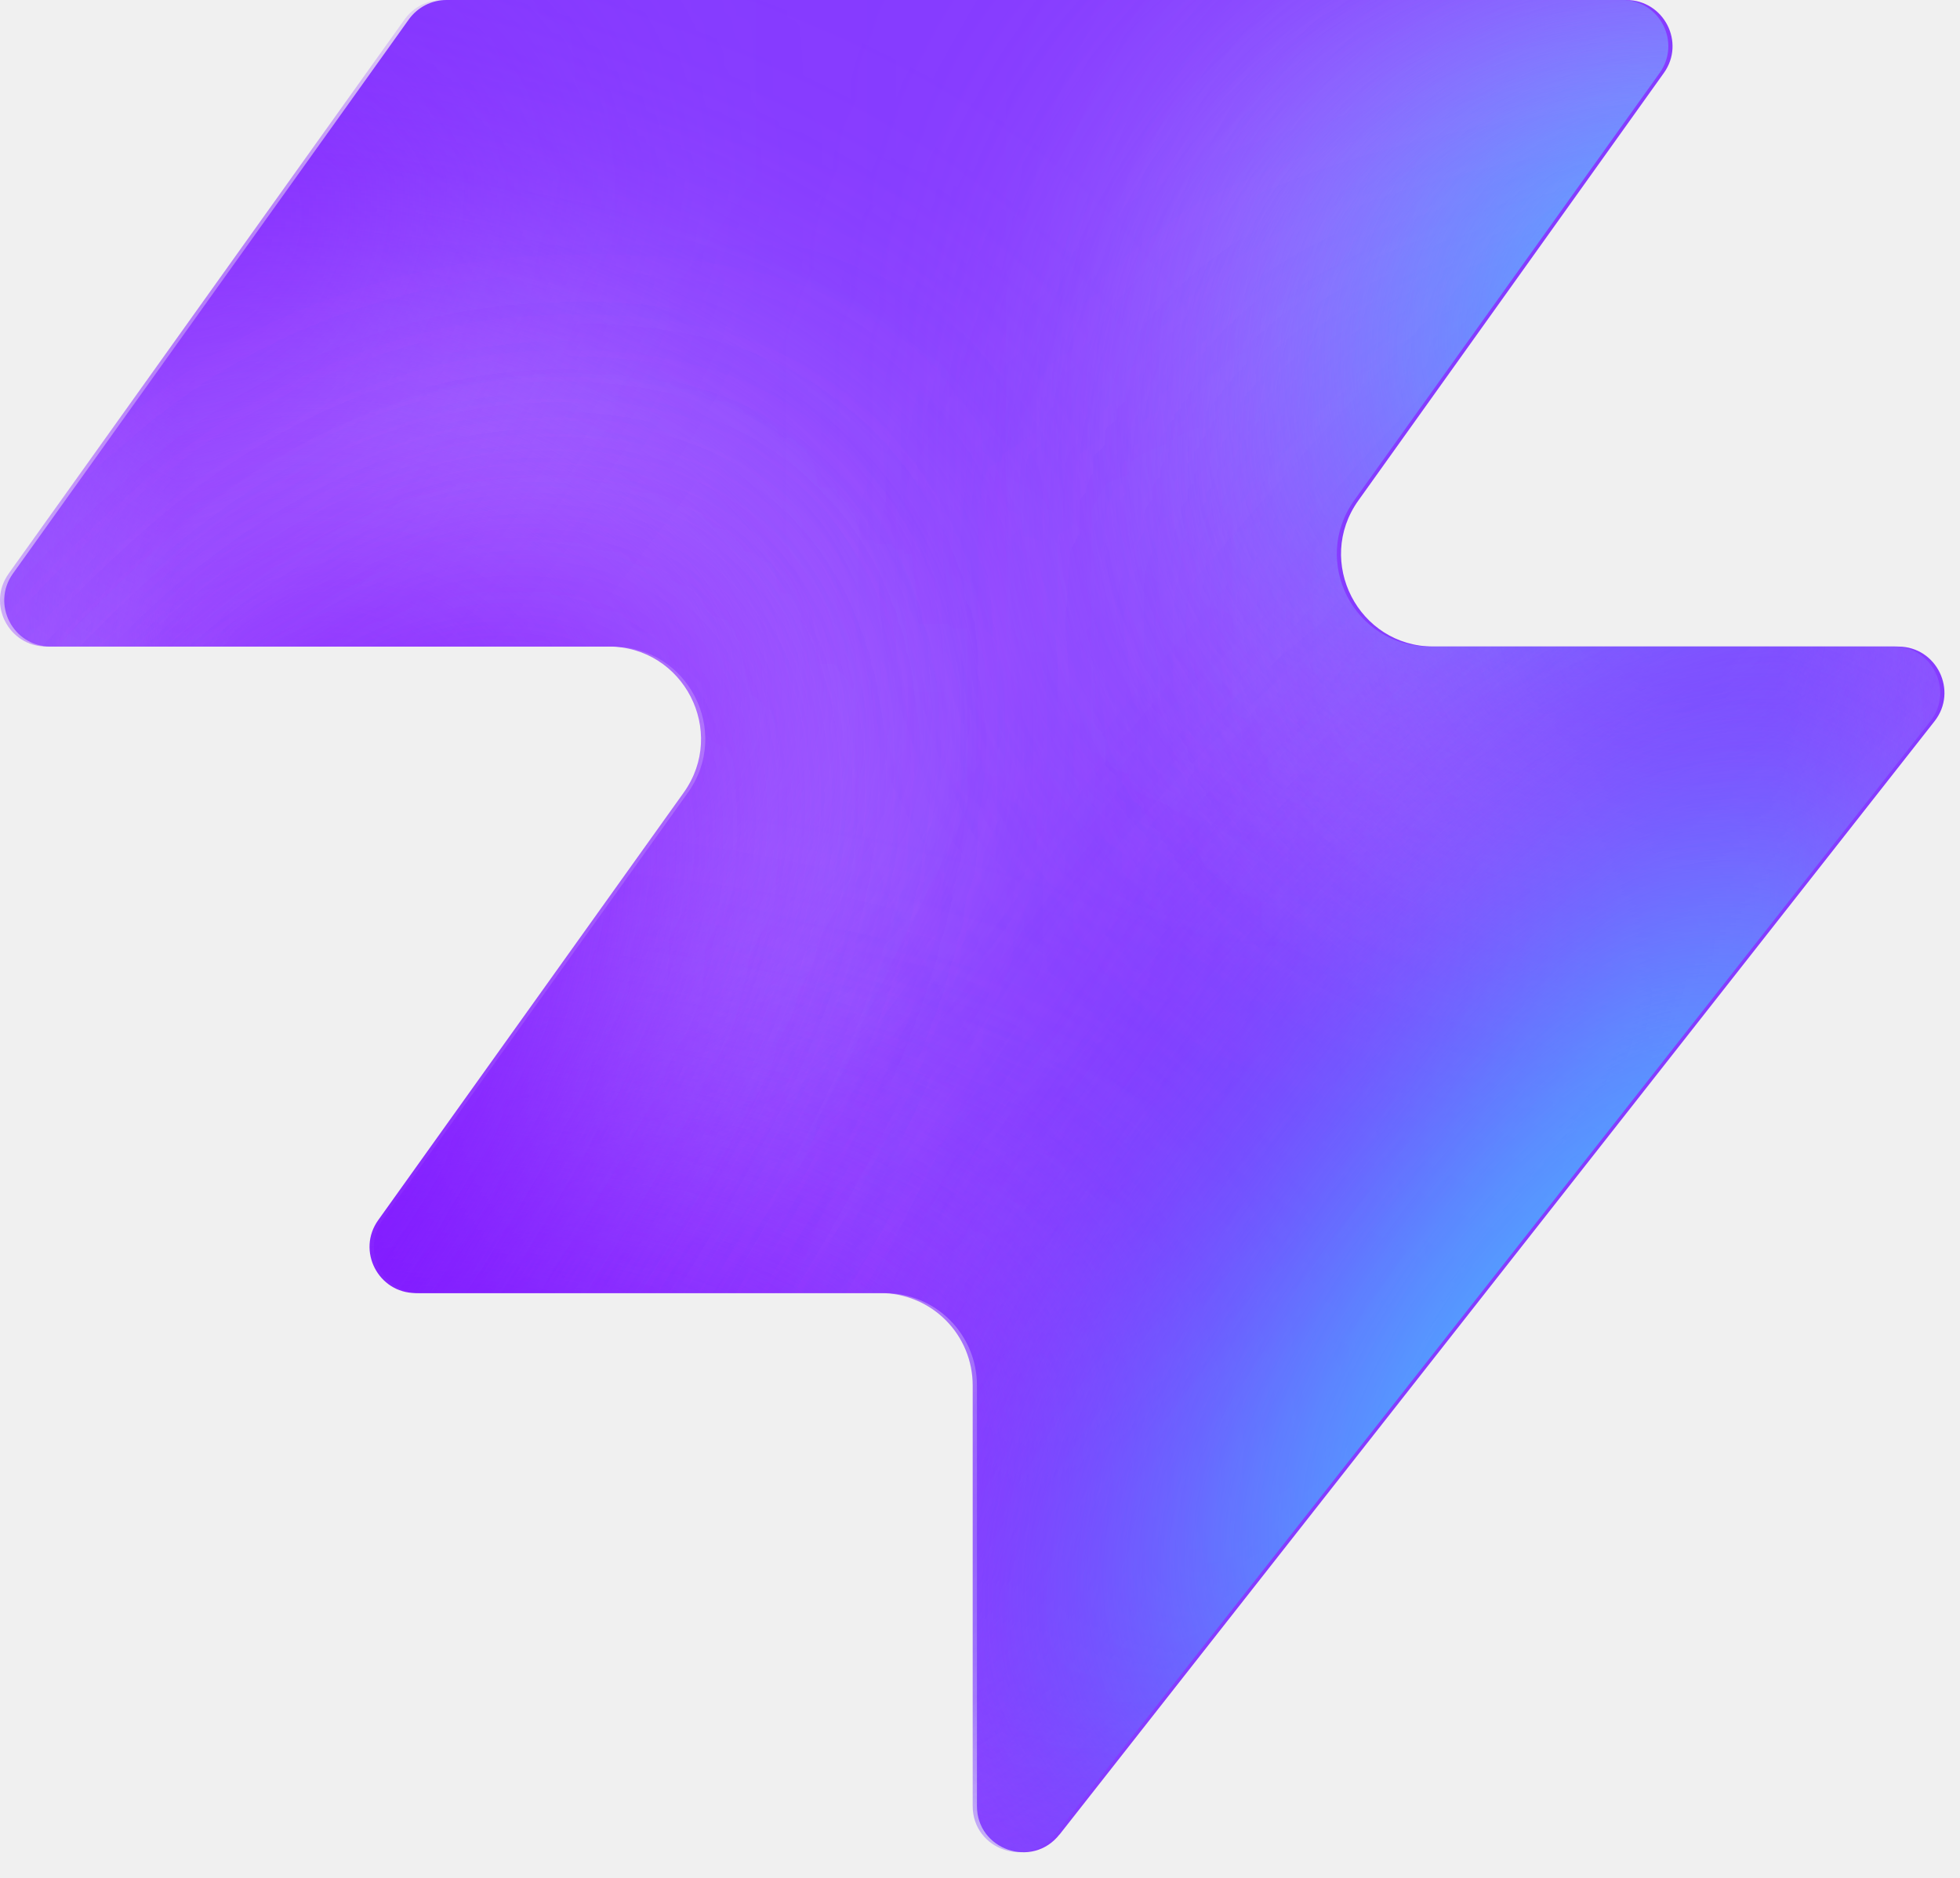
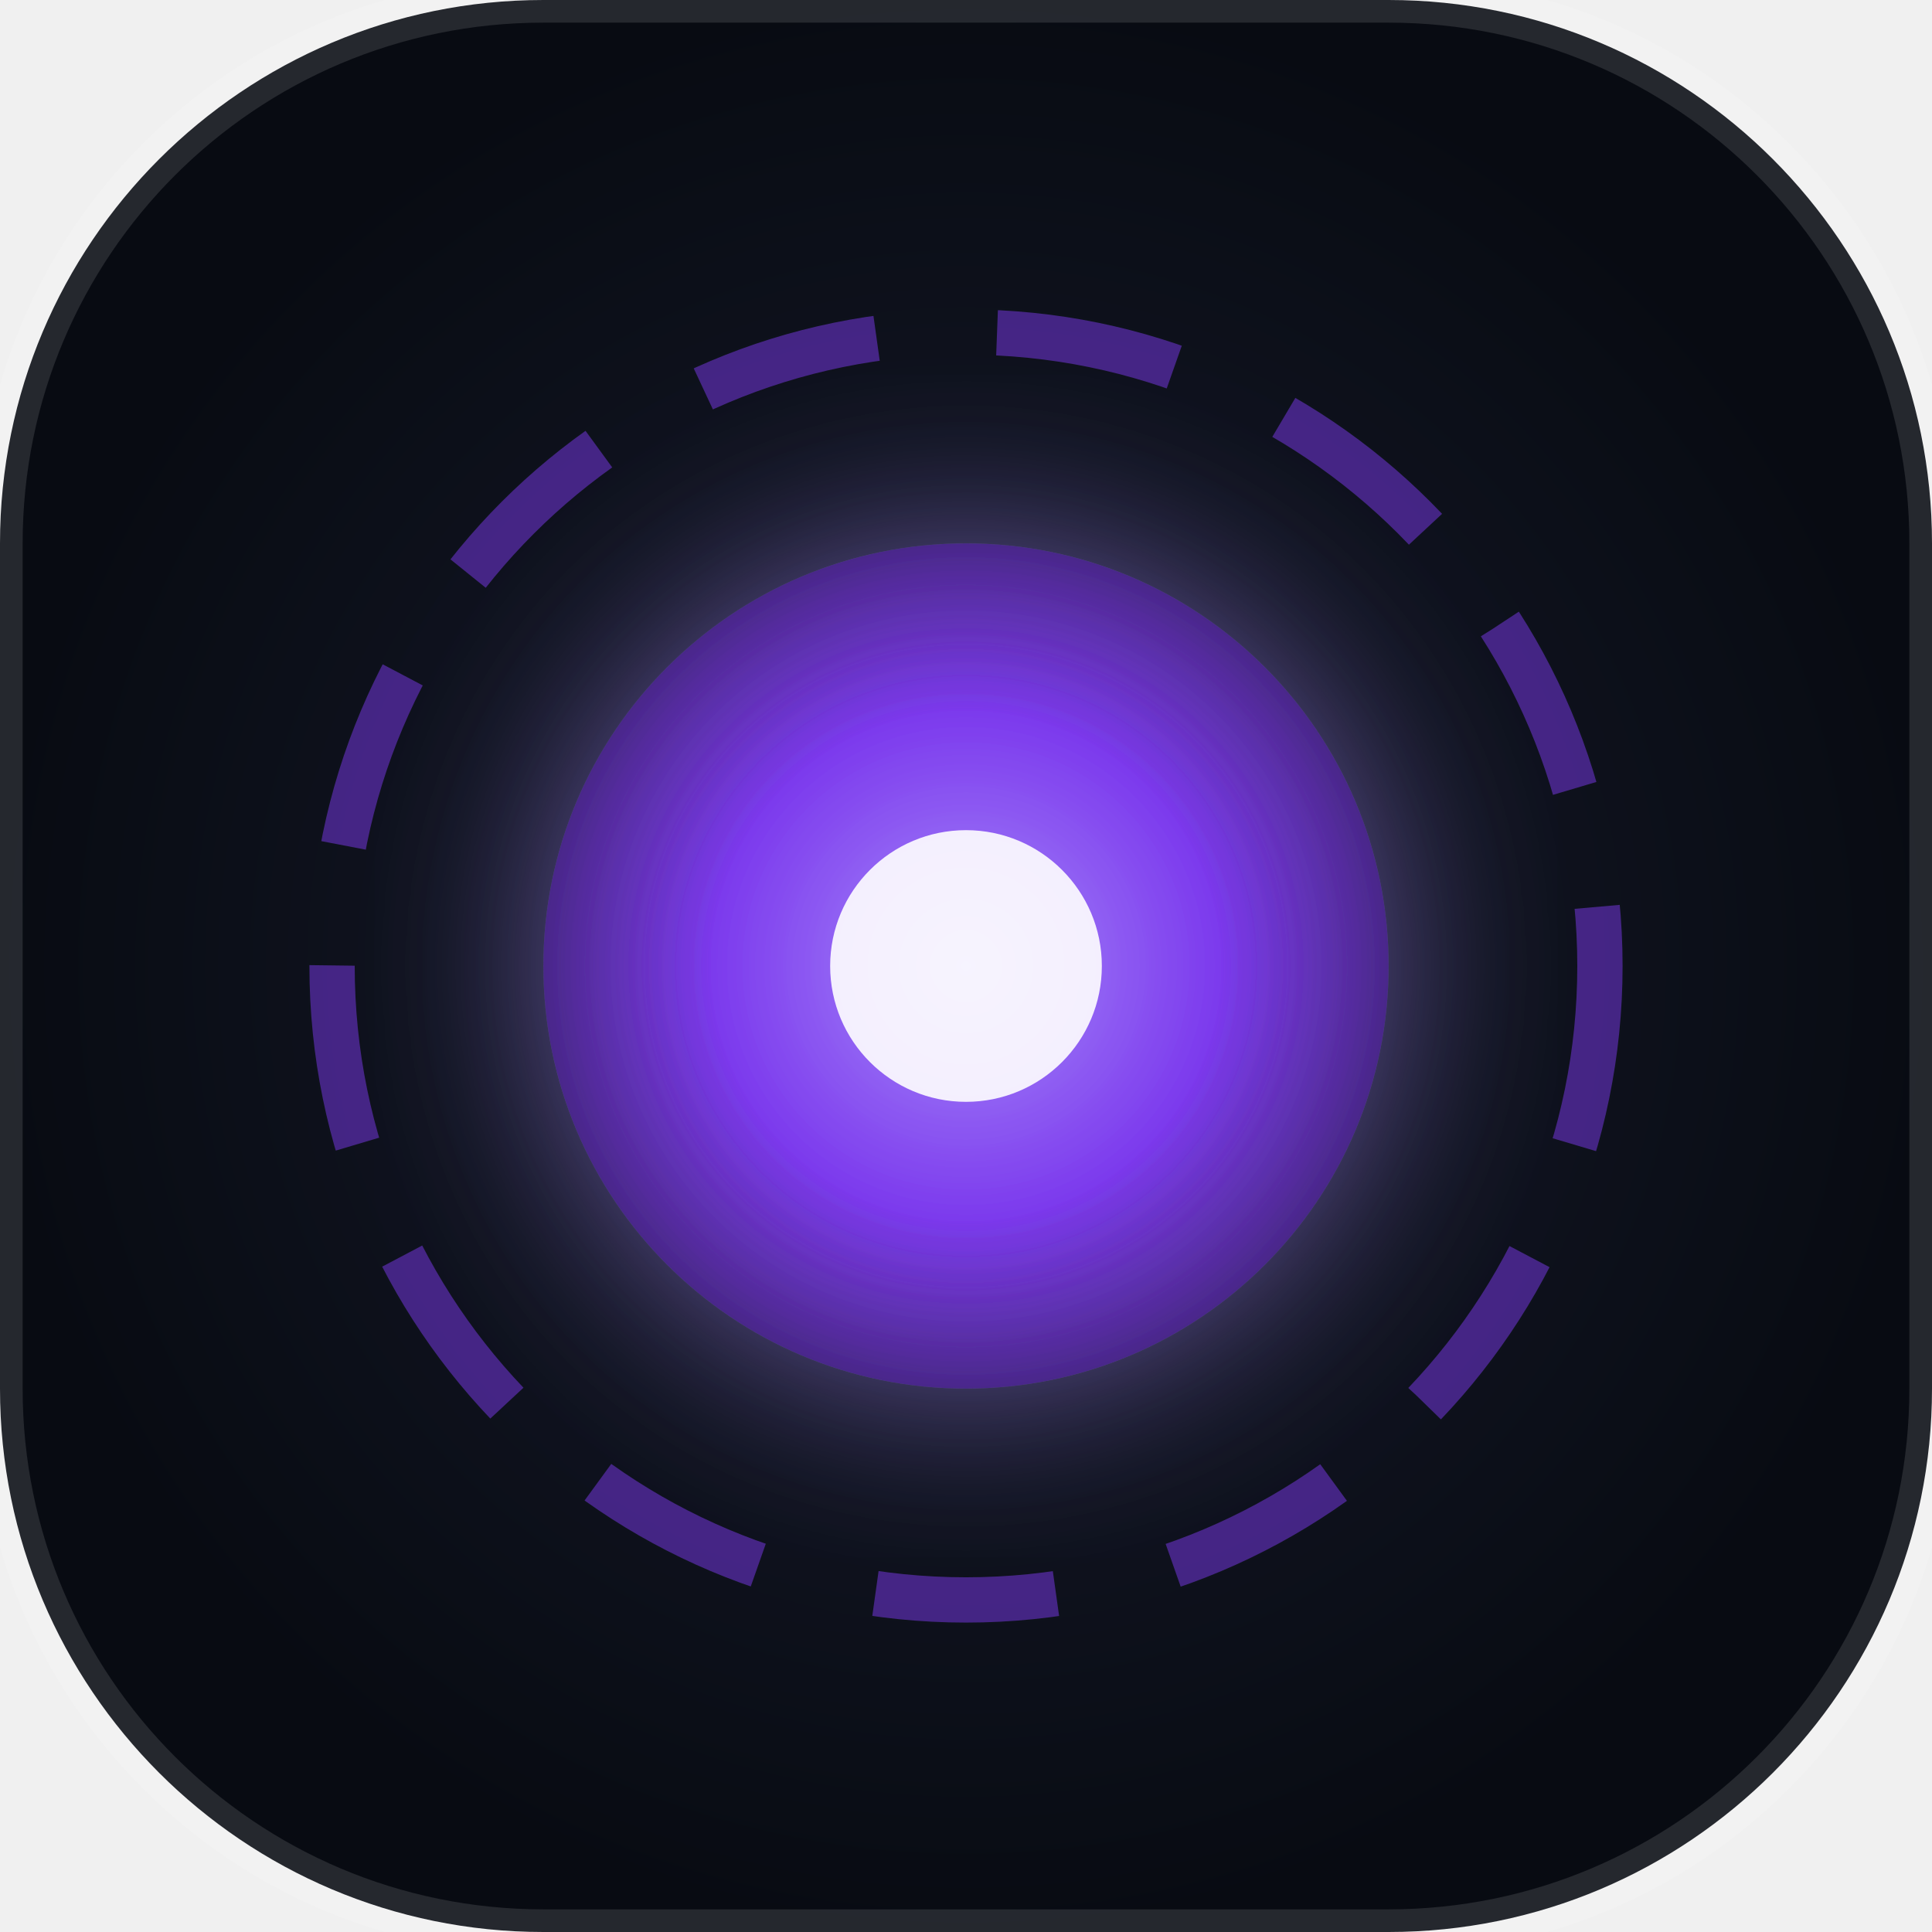
- <svg xmlns="http://www.w3.org/2000/svg" width="48" height="46" fill="none" viewBox="0 0 48 46">
-   <path fill="#863bff" d="M25.946 44.938c-.664.845-2.021.375-2.021-.698V33.937a2.26 2.26 0 0 0-2.262-2.262H10.287c-.92 0-1.456-1.04-.92-1.788l7.48-10.471c1.07-1.497 0-3.578-1.842-3.578H1.237c-.92 0-1.456-1.04-.92-1.788L10.013.474c.214-.297.556-.474.92-.474h28.894c.92 0 1.456 1.04.92 1.788l-7.48 10.471c-1.07 1.498 0 3.579 1.842 3.579h11.377c.943 0 1.473 1.088.89 1.83L25.947 44.94z" style="fill:#863bff;fill:color(display-p3 .525 .23 1);fill-opacity:1" />
-   <mask id="a" width="48" height="46" x="0" y="0" maskUnits="userSpaceOnUse" style="mask-type:alpha">
-     <path fill="#000" d="M25.842 44.938c-.664.844-2.021.375-2.021-.698V33.937a2.26 2.26 0 0 0-2.262-2.262H10.183c-.92 0-1.456-1.04-.92-1.788l7.48-10.471c1.07-1.498 0-3.579-1.842-3.579H1.133c-.92 0-1.456-1.04-.92-1.787L9.91.473c.214-.297.556-.474.92-.474h28.894c.92 0 1.456 1.04.92 1.788l-7.48 10.471c-1.07 1.498 0 3.578 1.842 3.578h11.377c.943 0 1.473 1.088.89 1.832L25.843 44.94z" style="fill:#000;fill-opacity:1" />
-   </mask>
-   <g mask="url(#a)">
-     <g filter="url(#b)">
-       <ellipse cx="5.508" cy="14.704" fill="#ede6ff" rx="5.508" ry="14.704" style="fill:#ede6ff;fill:color(display-p3 .927 .903 1);fill-opacity:1" transform="matrix(.00324 1 1 -.00324 -4.47 31.516)" />
-     </g>
-     <g filter="url(#c)">
-       <ellipse cx="10.399" cy="29.851" fill="#ede6ff" rx="10.399" ry="29.851" style="fill:#ede6ff;fill:color(display-p3 .927 .903 1);fill-opacity:1" transform="matrix(.00324 1 1 -.00324 -39.328 7.883)" />
-     </g>
-     <g filter="url(#d)">
-       <ellipse cx="5.508" cy="30.487" fill="#7e14ff" rx="5.508" ry="30.487" style="fill:#7e14ff;fill:color(display-p3 .492 .077 1);fill-opacity:1" transform="rotate(89.814 -25.913 -14.639)scale(1 -1)" />
-     </g>
-     <g filter="url(#e)">
-       <ellipse cx="5.508" cy="30.599" fill="#7e14ff" rx="5.508" ry="30.599" style="fill:#7e14ff;fill:color(display-p3 .492 .077 1);fill-opacity:1" transform="rotate(89.814 -32.644 -3.334)scale(1 -1)" />
-     </g>
-     <g filter="url(#f)">
-       <ellipse cx="5.508" cy="30.599" fill="#7e14ff" rx="5.508" ry="30.599" style="fill:#7e14ff;fill:color(display-p3 .492 .077 1);fill-opacity:1" transform="matrix(.00324 1 1 -.00324 -34.34 30.47)" />
-     </g>
-     <g filter="url(#g)">
-       <ellipse cx="14.072" cy="22.078" fill="#ede6ff" rx="14.072" ry="22.078" style="fill:#ede6ff;fill:color(display-p3 .927 .903 1);fill-opacity:1" transform="rotate(93.35 24.506 48.493)scale(-1 1)" />
-     </g>
-     <g filter="url(#h)">
-       <ellipse cx="3.47" cy="21.501" fill="#7e14ff" rx="3.47" ry="21.501" style="fill:#7e14ff;fill:color(display-p3 .492 .077 1);fill-opacity:1" transform="rotate(89.009 28.708 47.59)scale(-1 1)" />
-     </g>
-     <g filter="url(#i)">
-       <ellipse cx="3.47" cy="21.501" fill="#7e14ff" rx="3.47" ry="21.501" style="fill:#7e14ff;fill:color(display-p3 .492 .077 1);fill-opacity:1" transform="rotate(89.009 28.708 47.59)scale(-1 1)" />
-     </g>
-     <g filter="url(#j)">
-       <ellipse cx=".387" cy="8.972" fill="#7e14ff" rx="4.407" ry="29.108" style="fill:#7e14ff;fill:color(display-p3 .492 .077 1);fill-opacity:1" transform="rotate(39.51 .387 8.972)" />
-     </g>
-     <g filter="url(#k)">
-       <ellipse cx="47.523" cy="-6.092" fill="#7e14ff" rx="4.407" ry="29.108" style="fill:#7e14ff;fill:color(display-p3 .492 .077 1);fill-opacity:1" transform="rotate(37.892 47.523 -6.092)" />
-     </g>
-     <g filter="url(#l)">
-       <ellipse cx="41.412" cy="6.333" fill="#47bfff" rx="5.971" ry="9.665" style="fill:#47bfff;fill:color(display-p3 .28 .748 1);fill-opacity:1" transform="rotate(37.892 41.412 6.333)" />
-     </g>
-     <g filter="url(#m)">
-       <ellipse cx="-1.879" cy="38.332" fill="#7e14ff" rx="4.407" ry="29.108" style="fill:#7e14ff;fill:color(display-p3 .492 .077 1);fill-opacity:1" transform="rotate(37.892 -1.88 38.332)" />
-     </g>
-     <g filter="url(#n)">
-       <ellipse cx="-1.879" cy="38.332" fill="#7e14ff" rx="4.407" ry="29.108" style="fill:#7e14ff;fill:color(display-p3 .492 .077 1);fill-opacity:1" transform="rotate(37.892 -1.88 38.332)" />
-     </g>
-     <g filter="url(#o)">
-       <ellipse cx="35.651" cy="29.907" fill="#7e14ff" rx="4.407" ry="29.108" style="fill:#7e14ff;fill:color(display-p3 .492 .077 1);fill-opacity:1" transform="rotate(37.892 35.651 29.907)" />
-     </g>
-     <g filter="url(#p)">
-       <ellipse cx="38.418" cy="32.4" fill="#47bfff" rx="5.971" ry="15.297" style="fill:#47bfff;fill:color(display-p3 .28 .748 1);fill-opacity:1" transform="rotate(37.892 38.418 32.4)" />
-     </g>
-   </g>
+ <svg xmlns="http://www.w3.org/2000/svg" viewBox="0 0 64 64" width="64" height="64">
  <defs>
-     <filter id="b" width="60.045" height="41.654" x="-19.77" y="16.149" color-interpolation-filters="sRGB" filterUnits="userSpaceOnUse">
-       <feFlood flood-opacity="0" result="BackgroundImageFix" />
-       <feBlend in="SourceGraphic" in2="BackgroundImageFix" result="shape" />
-       <feGaussianBlur result="effect1_foregroundBlur_2002_17158" stdDeviation="7.659" />
-     </filter>
-     <filter id="c" width="90.34" height="51.437" x="-54.613" y="-7.533" color-interpolation-filters="sRGB" filterUnits="userSpaceOnUse">
-       <feFlood flood-opacity="0" result="BackgroundImageFix" />
-       <feBlend in="SourceGraphic" in2="BackgroundImageFix" result="shape" />
-       <feGaussianBlur result="effect1_foregroundBlur_2002_17158" stdDeviation="7.659" />
-     </filter>
-     <filter id="d" width="79.355" height="29.4" x="-49.64" y="2.03" color-interpolation-filters="sRGB" filterUnits="userSpaceOnUse">
-       <feFlood flood-opacity="0" result="BackgroundImageFix" />
-       <feBlend in="SourceGraphic" in2="BackgroundImageFix" result="shape" />
-       <feGaussianBlur result="effect1_foregroundBlur_2002_17158" stdDeviation="4.596" />
-     </filter>
-     <filter id="e" width="79.579" height="29.4" x="-45.045" y="20.029" color-interpolation-filters="sRGB" filterUnits="userSpaceOnUse">
-       <feFlood flood-opacity="0" result="BackgroundImageFix" />
-       <feBlend in="SourceGraphic" in2="BackgroundImageFix" result="shape" />
-       <feGaussianBlur result="effect1_foregroundBlur_2002_17158" stdDeviation="4.596" />
-     </filter>
-     <filter id="f" width="79.579" height="29.4" x="-43.513" y="21.178" color-interpolation-filters="sRGB" filterUnits="userSpaceOnUse">
-       <feFlood flood-opacity="0" result="BackgroundImageFix" />
-       <feBlend in="SourceGraphic" in2="BackgroundImageFix" result="shape" />
-       <feGaussianBlur result="effect1_foregroundBlur_2002_17158" stdDeviation="4.596" />
-     </filter>
-     <filter id="g" width="74.749" height="58.852" x="15.756" y="-17.901" color-interpolation-filters="sRGB" filterUnits="userSpaceOnUse">
-       <feFlood flood-opacity="0" result="BackgroundImageFix" />
-       <feBlend in="SourceGraphic" in2="BackgroundImageFix" result="shape" />
-       <feGaussianBlur result="effect1_foregroundBlur_2002_17158" stdDeviation="7.659" />
-     </filter>
-     <filter id="h" width="61.377" height="25.362" x="23.548" y="2.284" color-interpolation-filters="sRGB" filterUnits="userSpaceOnUse">
-       <feFlood flood-opacity="0" result="BackgroundImageFix" />
-       <feBlend in="SourceGraphic" in2="BackgroundImageFix" result="shape" />
-       <feGaussianBlur result="effect1_foregroundBlur_2002_17158" stdDeviation="4.596" />
-     </filter>
-     <filter id="i" width="61.377" height="25.362" x="23.548" y="2.284" color-interpolation-filters="sRGB" filterUnits="userSpaceOnUse">
-       <feFlood flood-opacity="0" result="BackgroundImageFix" />
-       <feBlend in="SourceGraphic" in2="BackgroundImageFix" result="shape" />
-       <feGaussianBlur result="effect1_foregroundBlur_2002_17158" stdDeviation="4.596" />
-     </filter>
-     <filter id="j" width="56.045" height="63.649" x="-27.636" y="-22.853" color-interpolation-filters="sRGB" filterUnits="userSpaceOnUse">
-       <feFlood flood-opacity="0" result="BackgroundImageFix" />
-       <feBlend in="SourceGraphic" in2="BackgroundImageFix" result="shape" />
-       <feGaussianBlur result="effect1_foregroundBlur_2002_17158" stdDeviation="4.596" />
-     </filter>
-     <filter id="k" width="54.814" height="64.646" x="20.116" y="-38.415" color-interpolation-filters="sRGB" filterUnits="userSpaceOnUse">
-       <feFlood flood-opacity="0" result="BackgroundImageFix" />
-       <feBlend in="SourceGraphic" in2="BackgroundImageFix" result="shape" />
-       <feGaussianBlur result="effect1_foregroundBlur_2002_17158" stdDeviation="4.596" />
-     </filter>
-     <filter id="l" width="33.541" height="35.313" x="24.641" y="-11.323" color-interpolation-filters="sRGB" filterUnits="userSpaceOnUse">
-       <feFlood flood-opacity="0" result="BackgroundImageFix" />
-       <feBlend in="SourceGraphic" in2="BackgroundImageFix" result="shape" />
-       <feGaussianBlur result="effect1_foregroundBlur_2002_17158" stdDeviation="4.596" />
-     </filter>
-     <filter id="m" width="54.814" height="64.646" x="-29.286" y="6.009" color-interpolation-filters="sRGB" filterUnits="userSpaceOnUse">
-       <feFlood flood-opacity="0" result="BackgroundImageFix" />
-       <feBlend in="SourceGraphic" in2="BackgroundImageFix" result="shape" />
-       <feGaussianBlur result="effect1_foregroundBlur_2002_17158" stdDeviation="4.596" />
-     </filter>
-     <filter id="n" width="54.814" height="64.646" x="-29.286" y="6.009" color-interpolation-filters="sRGB" filterUnits="userSpaceOnUse">
-       <feFlood flood-opacity="0" result="BackgroundImageFix" />
-       <feBlend in="SourceGraphic" in2="BackgroundImageFix" result="shape" />
-       <feGaussianBlur result="effect1_foregroundBlur_2002_17158" stdDeviation="4.596" />
-     </filter>
-     <filter id="o" width="54.814" height="64.646" x="8.244" y="-2.416" color-interpolation-filters="sRGB" filterUnits="userSpaceOnUse">
-       <feFlood flood-opacity="0" result="BackgroundImageFix" />
-       <feBlend in="SourceGraphic" in2="BackgroundImageFix" result="shape" />
-       <feGaussianBlur result="effect1_foregroundBlur_2002_17158" stdDeviation="4.596" />
-     </filter>
-     <filter id="p" width="39.409" height="43.623" x="18.713" y="10.588" color-interpolation-filters="sRGB" filterUnits="userSpaceOnUse">
-       <feFlood flood-opacity="0" result="BackgroundImageFix" />
-       <feBlend in="SourceGraphic" in2="BackgroundImageFix" result="shape" />
-       <feGaussianBlur result="effect1_foregroundBlur_2002_17158" stdDeviation="4.596" />
+     <radialGradient id="stillGlow" cx="50%" cy="50%" r="50%">
+       <stop offset="0%" stop-color="#a78bfa" />
+       <stop offset="60%" stop-color="#7c3aed" />
+       <stop offset="100%" stop-color="#4c1d95" stop-opacity="0.8" />
+     </radialGradient>
+     <radialGradient id="bgGrad" cx="50%" cy="50%" r="50%">
+       <stop offset="0%" stop-color="#181c2e" />
+       <stop offset="100%" stop-color="#080b12" />
+     </radialGradient>
+     <filter id="shadow" x="-20%" y="-20%" width="140%" height="140%">
+       <feDropShadow dx="0" dy="0" stdDeviation="3" flood-color="#a78bfa" flood-opacity="0.6" />
    </filter>
  </defs>
+   <rect width="64" height="64" rx="18" fill="url(#bgGrad)" stroke="rgba(255,255,255,0.12)" stroke-width="1.5" />
+   <circle cx="32" cy="32" r="21" fill="none" stroke="#7c3aed" stroke-width="1.5" stroke-dasharray="6 4" opacity="0.5" />
+   <circle cx="32" cy="32" r="14" fill="url(#stillGlow)" filter="url(#shadow)" />
+   <circle cx="32" cy="32" r="4.5" fill="#ffffff" opacity="0.9" />
</svg>
